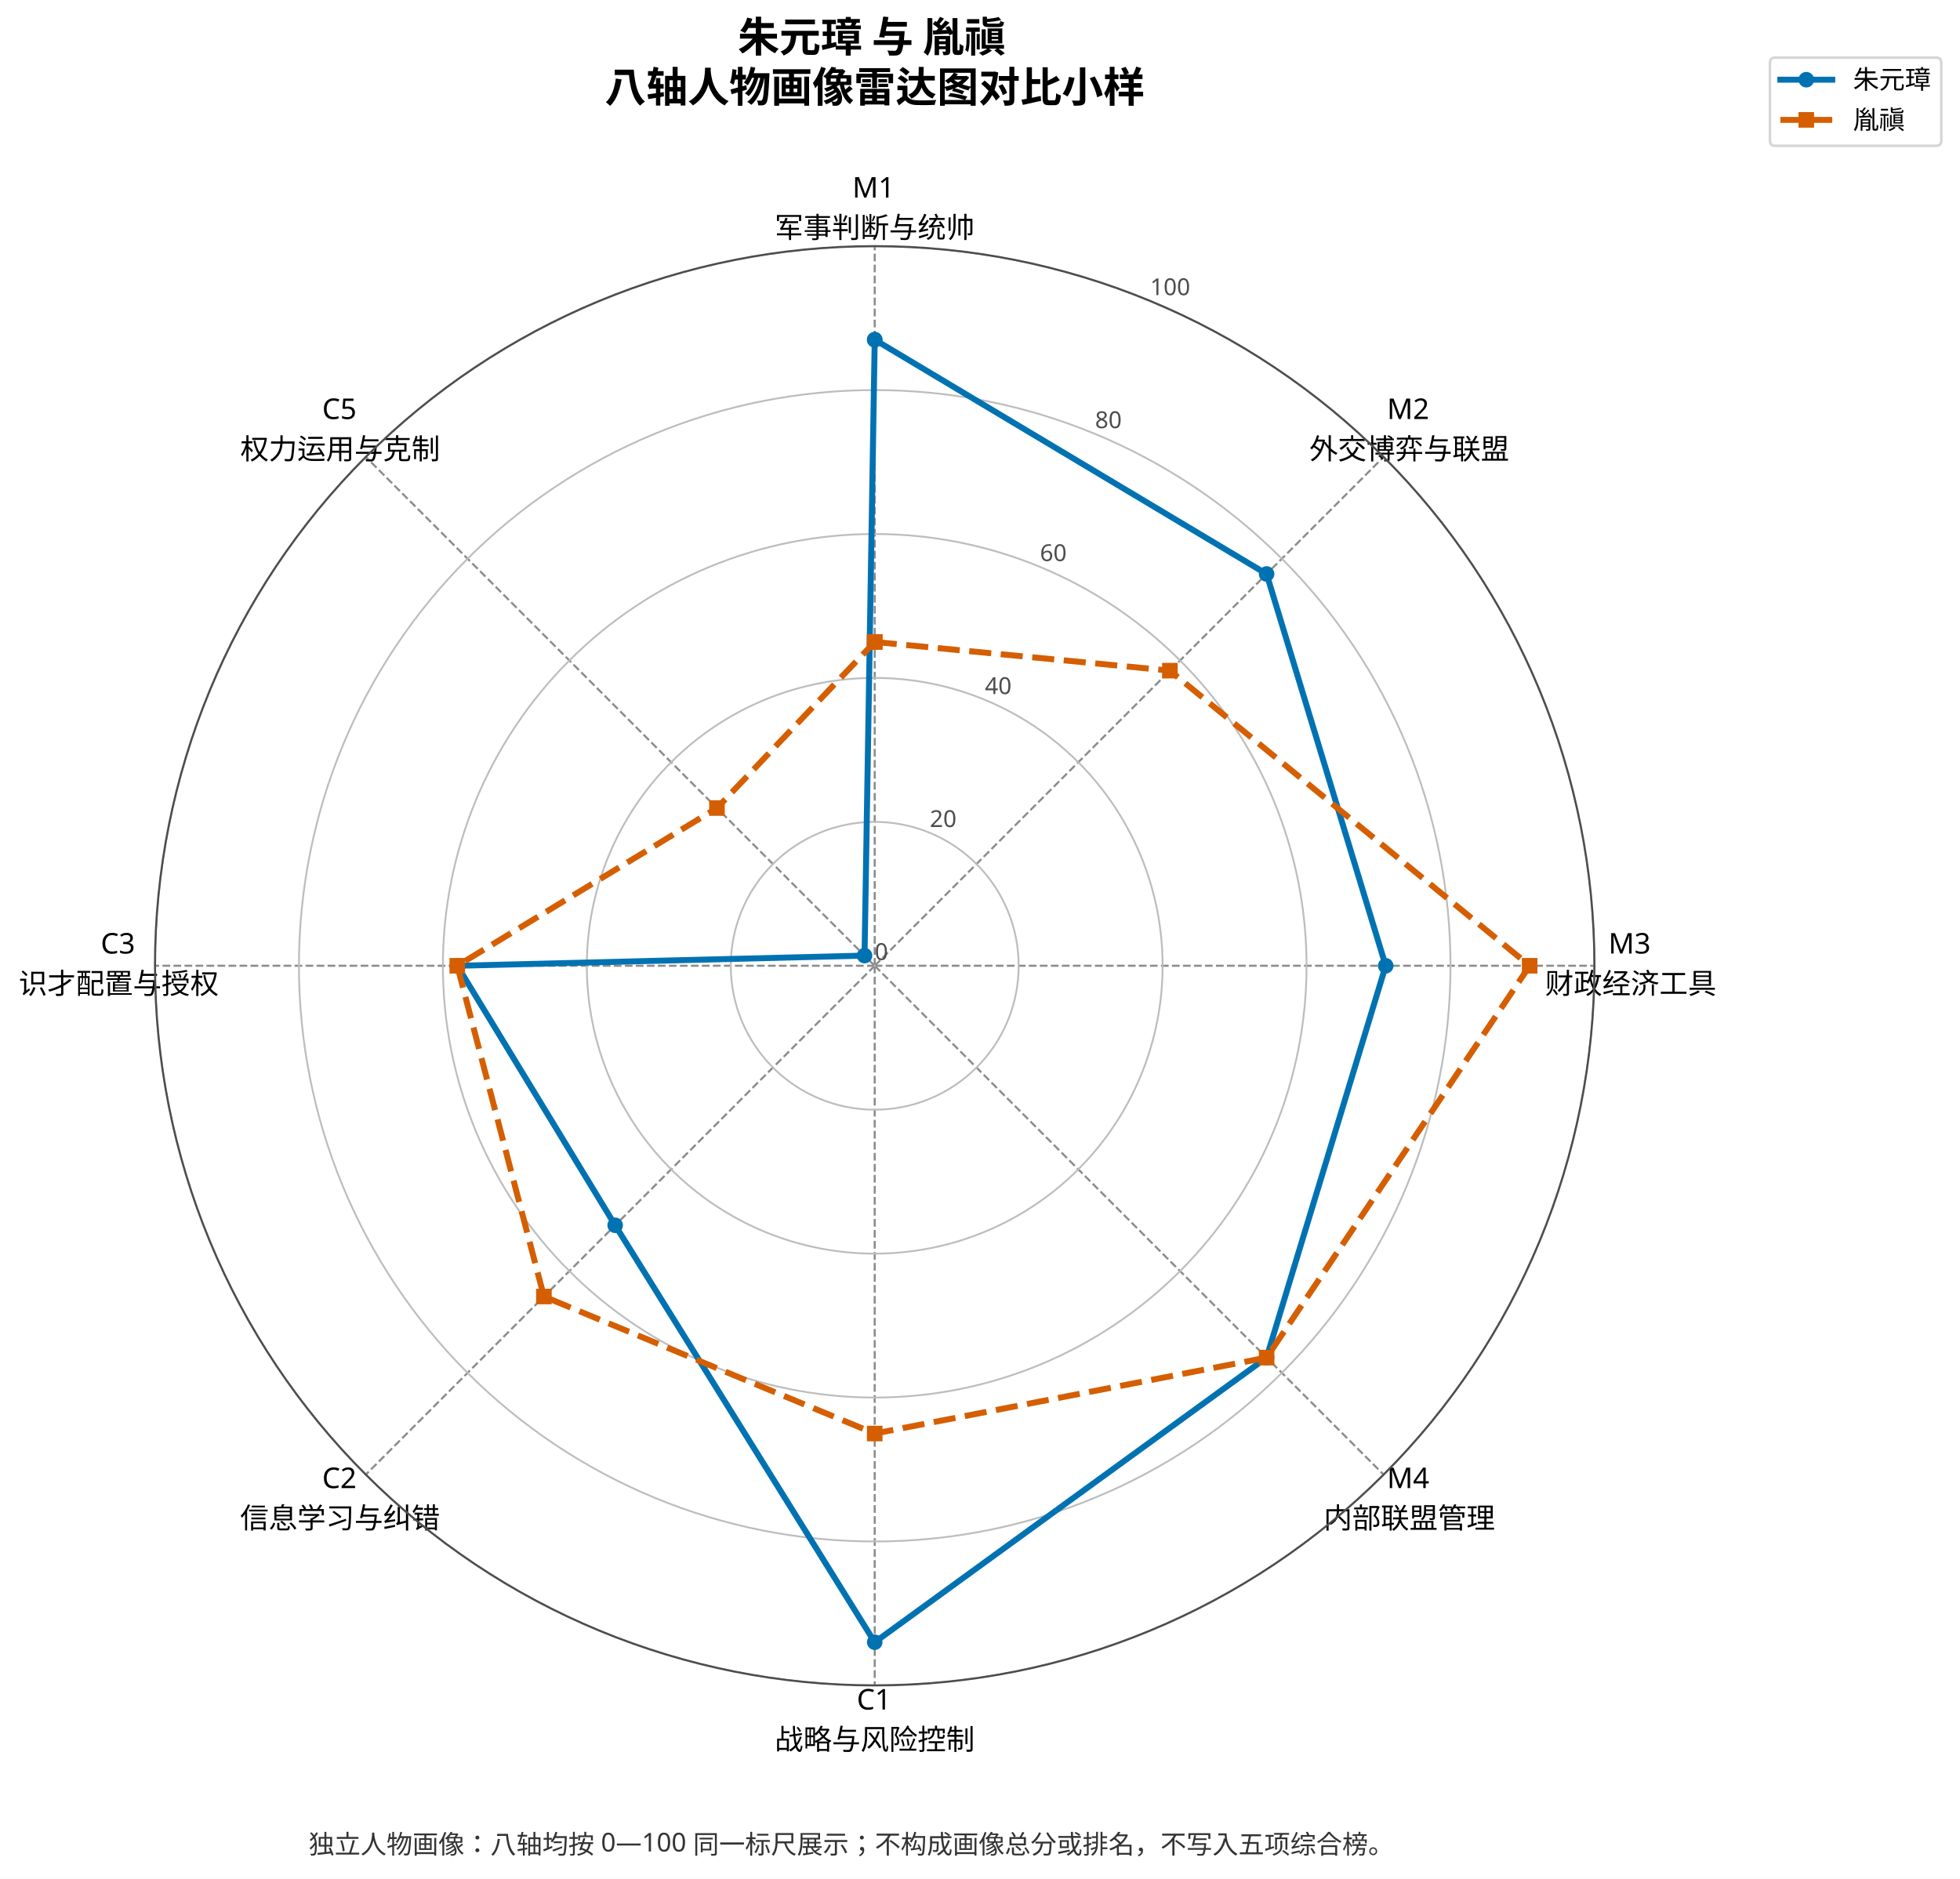
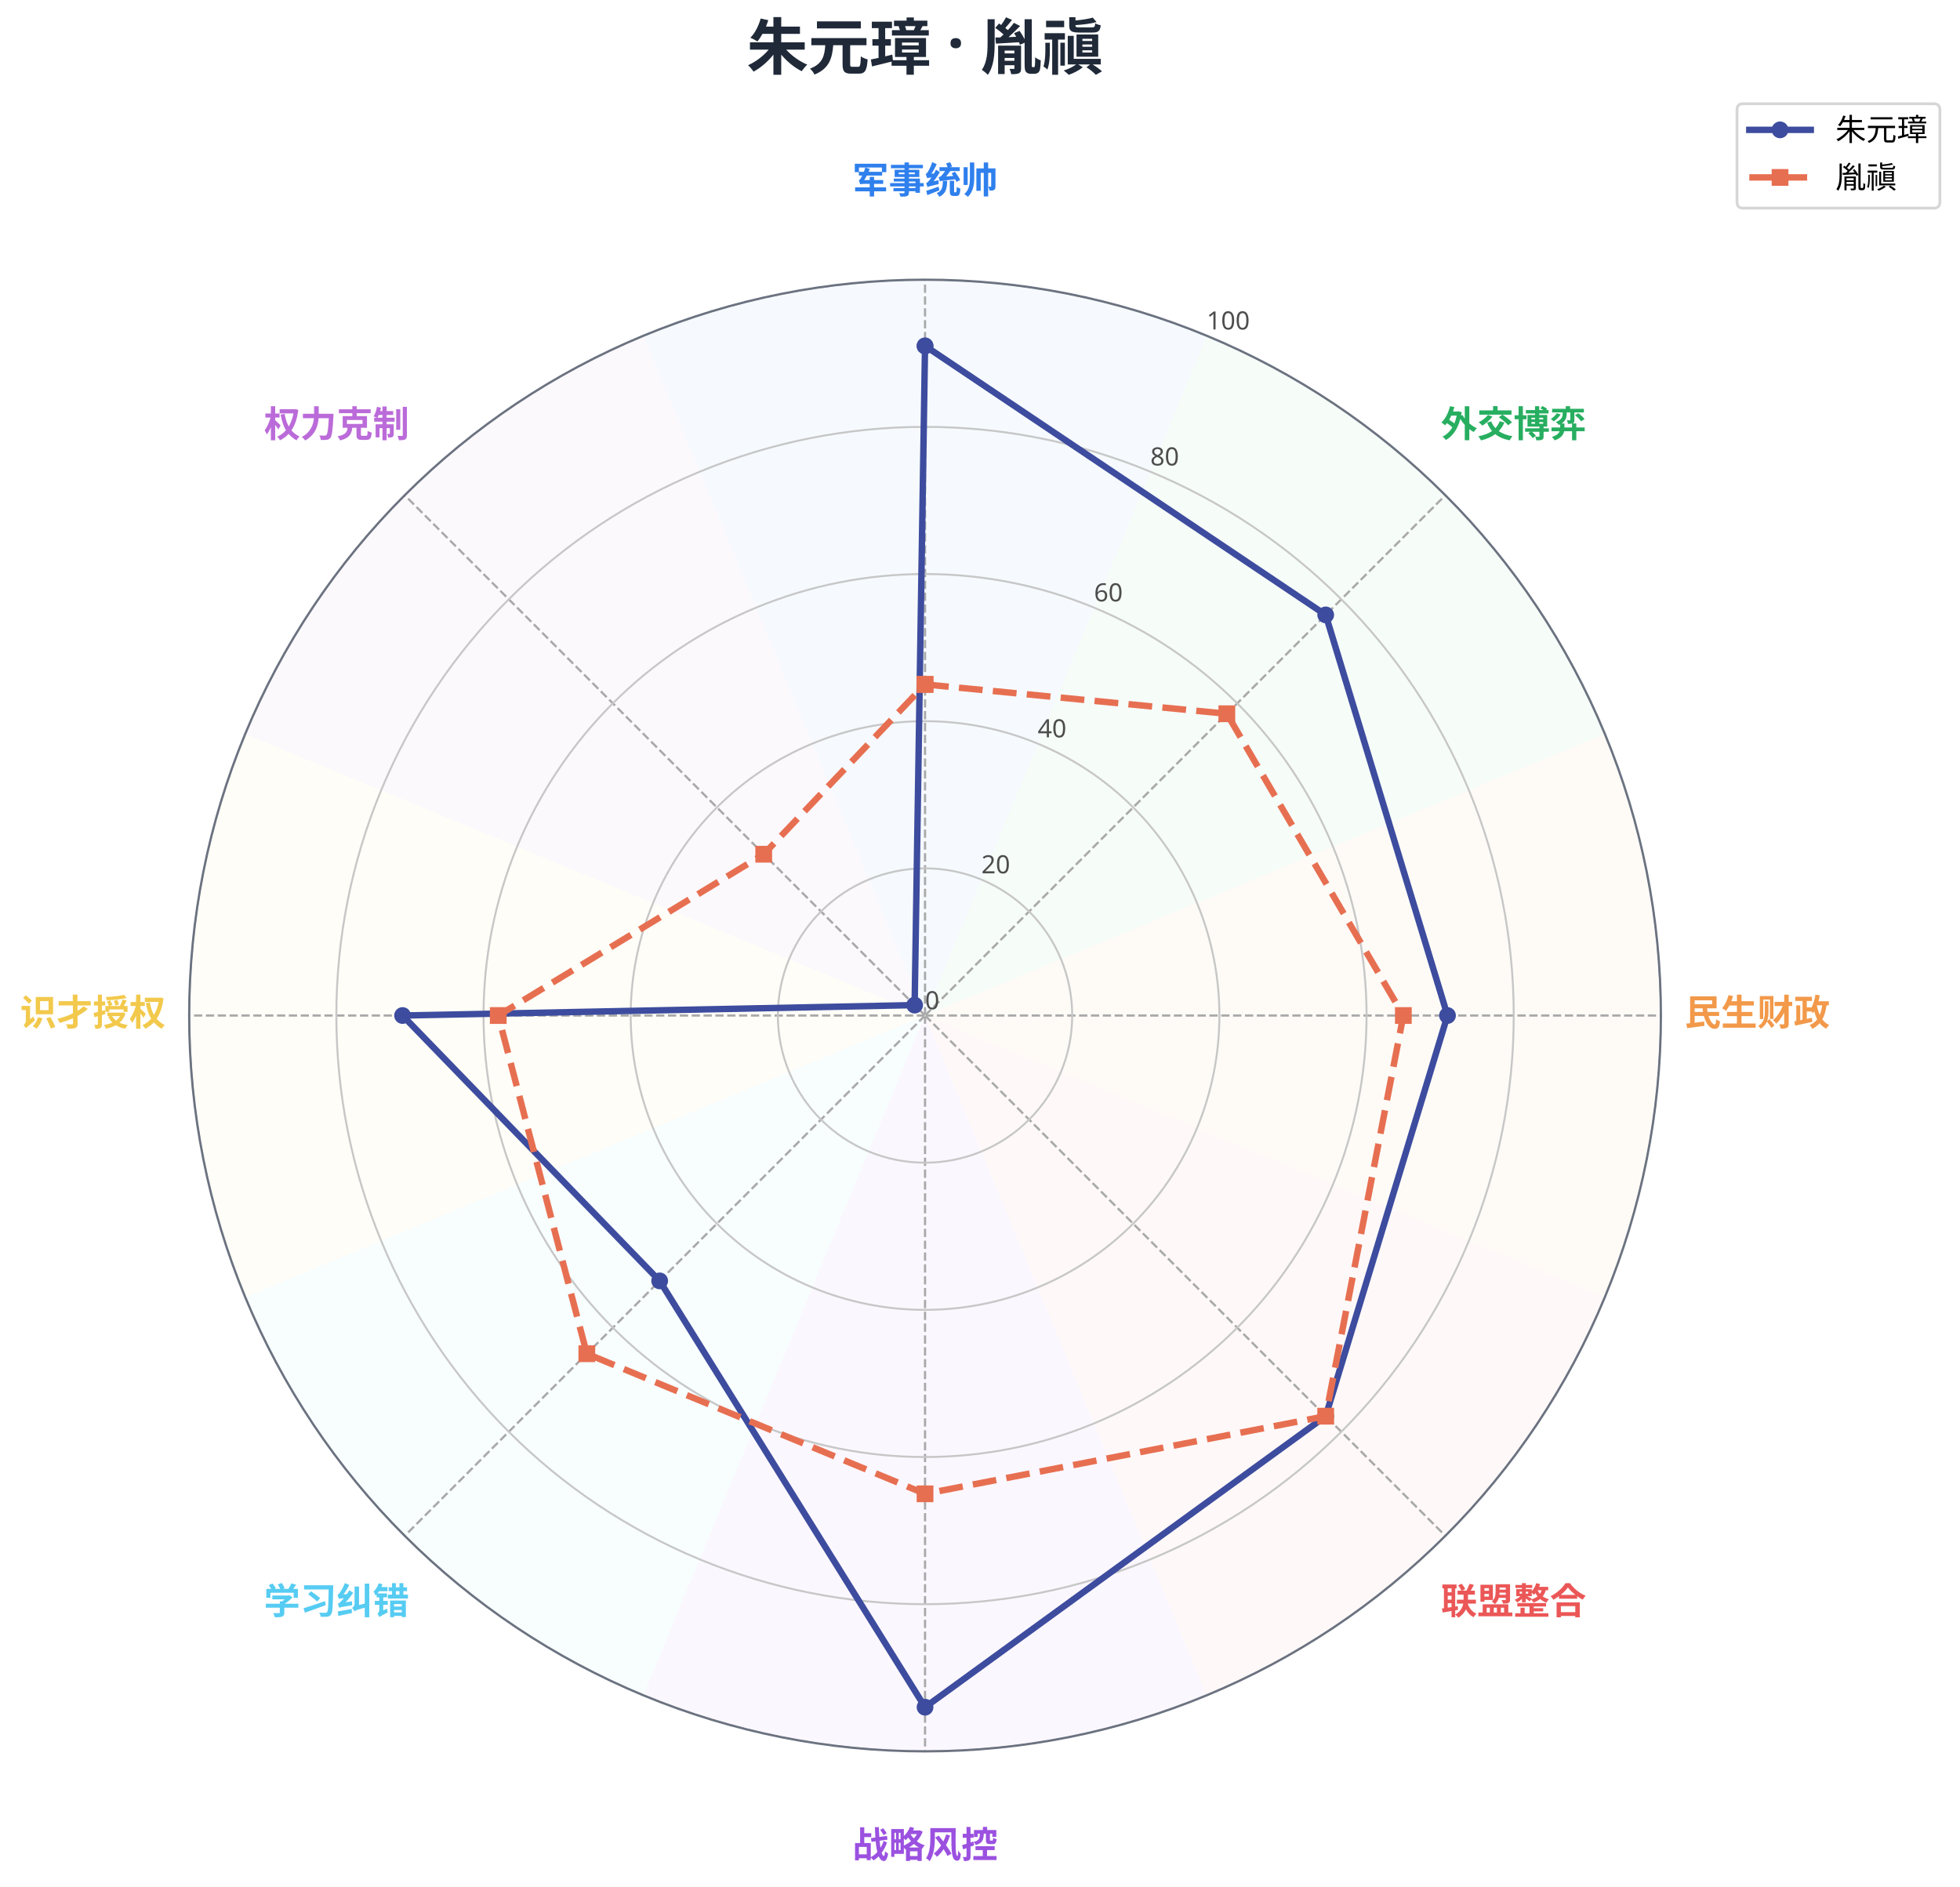
- <svg xmlns="http://www.w3.org/2000/svg" xmlns:xlink="http://www.w3.org/1999/xlink" width="754.9pt" height="723.708pt" viewBox="0 0 754.9 723.708" version="1.1">
+ <svg xmlns="http://www.w3.org/2000/svg" xmlns:xlink="http://www.w3.org/1999/xlink" width="701.416pt" height="675.29pt" viewBox="0 0 701.416 675.29" version="1.1">
  <defs>
    <style type="text/css">*{stroke-linejoin: round; stroke-linecap: butt}</style>
  </defs>
  <g id="figure_1">
    <g id="patch_1">
-       <path d="M 0 723.708  L 754.9 723.708  L 754.9 -0  L 0 -0  z " style="fill: #ffffff" />
+       <path d="M 0 675.29 L 701.416 675.29 L 701.416 -0 L 0 -0 z " style="fill: #ffffff" />
    </g>
    <g id="axes_1">
      <g id="patch_2">
-         <path d="M 614.1 372.022  C 614.1 335.62 606.93 299.572 592.999 265.942  C 579.069 232.311 558.65 201.751 532.91 176.012  C 507.17 150.272 476.611 129.852 442.98 115.922  C 409.349 101.992 373.302 94.822 336.9 94.822  C 300.498 94.822 264.451 101.992 230.82 115.922  C 197.189 129.852 166.63 150.272 140.89 176.012  C 115.15 201.751 94.731 232.311 80.801 265.942  C 66.87 299.572 59.7 335.62 59.7 372.022  C 59.7 408.423 66.87 444.471 80.801 478.101  C 94.731 511.732 115.15 542.292 140.89 568.032  C 166.63 593.771 197.189 614.191 230.82 628.121  C 264.451 642.051 300.498 649.222 336.9 649.222  C 373.302 649.222 409.349 642.051 442.98 628.121  C 476.611 614.191 507.17 593.771 532.91 568.032  C 558.65 542.292 579.069 511.732 592.999 478.101  C 606.93 444.471 614.1 408.423 614.1 372.022  M 336.9 372.022  C 336.9 372.022 336.9 372.022 336.9 372.022  C 336.9 372.022 336.9 372.022 336.9 372.022  C 336.9 372.022 336.9 372.022 336.9 372.022  C 336.9 372.022 336.9 372.022 336.9 372.022  C 336.9 372.022 336.9 372.022 336.9 372.022  C 336.9 372.022 336.9 372.022 336.9 372.022  C 336.9 372.022 336.9 372.022 336.9 372.022  C 336.9 372.022 336.9 372.022 336.9 372.022  C 336.9 372.022 336.9 372.022 336.9 372.022  C 336.9 372.022 336.9 372.022 336.9 372.022  C 336.9 372.022 336.9 372.022 336.9 372.022  C 336.9 372.022 336.9 372.022 336.9 372.022  C 336.9 372.022 336.9 372.022 336.9 372.022  C 336.9 372.022 336.9 372.022 336.9 372.022  C 336.9 372.022 336.9 372.022 336.9 372.022  C 336.9 372.022 336.9 372.022 336.9 372.022  z " style="fill: #ffffff" />
+         <path d="M 594.38 363.438 C 594.38 328.857 587.568 294.611 574.334 262.662 C 561.101 230.713 541.702 201.681 517.25 177.229 C 492.797 152.776 463.765 133.377 431.816 120.144 C 399.867 106.91 365.621 100.098 331.04 100.098 C 296.459 100.098 262.213 106.91 230.264 120.144 C 198.315 133.377 169.283 152.776 144.831 177.229 C 120.378 201.681 100.979 230.713 87.746 262.662 C 74.512 294.611 67.7 328.857 67.7 363.438 C 67.7 398.02 74.512 432.265 87.746 464.214 C 100.979 496.163 120.378 525.195 144.831 549.648 C 169.283 574.1 198.315 593.499 230.264 606.732 C 262.213 619.966 296.459 626.778 331.04 626.778 C 365.621 626.778 399.867 619.966 431.816 606.732 C 463.765 593.499 492.797 574.1 517.25 549.648 C 541.702 525.195 561.101 496.163 574.334 464.214 C 587.568 432.265 594.38 398.02 594.38 363.438 M 331.04 363.438 C 331.04 363.438 331.04 363.438 331.04 363.438 C 331.04 363.438 331.04 363.438 331.04 363.438 C 331.04 363.438 331.04 363.438 331.04 363.438 C 331.04 363.438 331.04 363.438 331.04 363.438 C 331.04 363.438 331.04 363.438 331.04 363.438 C 331.04 363.438 331.04 363.438 331.04 363.438 C 331.04 363.438 331.04 363.438 331.04 363.438 C 331.04 363.438 331.04 363.438 331.04 363.438 C 331.04 363.438 331.04 363.438 331.04 363.438 C 331.04 363.438 331.04 363.438 331.04 363.438 C 331.04 363.438 331.04 363.438 331.04 363.438 C 331.04 363.438 331.04 363.438 331.04 363.438 C 331.04 363.438 331.04 363.438 331.04 363.438 C 331.04 363.438 331.04 363.438 331.04 363.438 C 331.04 363.438 331.04 363.438 331.04 363.438 C 331.04 363.438 331.04 363.438 331.04 363.438 z " style="fill: #ffffff" />
+       </g>
+       <g id="patch_3">
+         <path d="M 331.04 363.438 C 331.04 363.438 331.04 363.438 331.04 363.438 C 331.04 363.438 331.04 363.438 331.04 363.438 L 431.816 120.144 C 399.867 106.91 365.621 100.098 331.04 100.098 C 296.459 100.098 262.213 106.91 230.264 120.144 z " clip-path="url(#p4aad4f08de)" style="fill: #2f80ed; opacity: 0.045" />
+       </g>
+       <g id="patch_4">
+         <path d="M 331.04 363.438 C 331.04 363.438 331.04 363.438 331.04 363.438 C 331.04 363.438 331.04 363.438 331.04 363.438 L 574.334 262.662 C 561.101 230.713 541.702 201.681 517.25 177.229 C 492.797 152.776 463.765 133.377 431.816 120.144 z " clip-path="url(#p4aad4f08de)" style="fill: #27ae60; opacity: 0.045" />
+       </g>
+       <g id="patch_5">
+         <path d="M 331.04 363.438 C 331.04 363.438 331.04 363.438 331.04 363.438 C 331.04 363.438 331.04 363.438 331.04 363.438 L 574.334 464.214 C 587.568 432.265 594.38 398.02 594.38 363.438 C 594.38 328.857 587.568 294.611 574.334 262.662 z " clip-path="url(#p4aad4f08de)" style="fill: #f2994a; opacity: 0.045" />
+       </g>
+       <g id="patch_6">
+         <path d="M 331.04 363.438 C 331.04 363.438 331.04 363.438 331.04 363.438 C 331.04 363.438 331.04 363.438 331.04 363.438 L 431.816 606.732 C 463.765 593.499 492.797 574.1 517.25 549.648 C 541.702 525.195 561.101 496.163 574.334 464.214 z " clip-path="url(#p4aad4f08de)" style="fill: #eb5757; opacity: 0.045" />
+       </g>
+       <g id="patch_7">
+         <path d="M 331.04 363.438 C 331.04 363.438 331.04 363.438 331.04 363.438 C 331.04 363.438 331.04 363.438 331.04 363.438 L 230.264 606.732 C 262.213 619.966 296.459 626.778 331.04 626.778 C 365.621 626.778 399.867 619.966 431.816 606.732 z " clip-path="url(#p4aad4f08de)" style="fill: #9b51e0; opacity: 0.045" />
+       </g>
+       <g id="patch_8">
+         <path d="M 331.04 363.438 C 331.04 363.438 331.04 363.438 331.04 363.438 C 331.04 363.438 331.04 363.438 331.04 363.438 L 87.746 464.214 C 100.979 496.163 120.378 525.195 144.831 549.648 C 169.283 574.1 198.315 593.499 230.264 606.732 z " clip-path="url(#p4aad4f08de)" style="fill: #56ccf2; opacity: 0.045" />
+       </g>
+       <g id="patch_9">
+         <path d="M 331.04 363.438 C 331.04 363.438 331.04 363.438 331.04 363.438 C 331.04 363.438 331.04 363.438 331.04 363.438 L 87.746 262.662 C 74.512 294.611 67.7 328.857 67.7 363.438 C 67.7 398.02 74.512 432.265 87.746 464.214 z " clip-path="url(#p4aad4f08de)" style="fill: #f2c94c; opacity: 0.045" />
+       </g>
+       <g id="patch_10">
+         <path d="M 331.04 363.438 C 331.04 363.438 331.04 363.438 331.04 363.438 C 331.04 363.438 331.04 363.438 331.04 363.438 L 230.264 120.144 C 198.315 133.377 169.283 152.776 144.831 177.229 C 120.378 201.681 100.979 230.713 87.746 262.662 z " clip-path="url(#p4aad4f08de)" style="fill: #bb6bd9; opacity: 0.045" />
      </g>
      <g id="matplotlib.axis_1">
        <g id="xtick_1">
          <g id="line2d_1">
-             <path d="M 336.9 372.022  L 336.9 94.822  " clip-path="url(#pa48d2303e3)" style="fill: none; stroke-dasharray: 2.96,1.28; stroke-dashoffset: 0; stroke: #8c8c8c; stroke-width: 0.8" />
+             <path d="M 331.04 363.438 L 331.04 100.098 " clip-path="url(#p4aad4f08de)" style="fill: none; stroke-dasharray: 2.96,1.28; stroke-dashoffset: 0; stroke: #a9a9a9; stroke-width: 0.8" />
          </g>
          <g id="text_1">
-             <text style="font-size: 11px; font-family: 'Microsoft YaHei'" transform="translate(328.3011 76.10863)">M1</text>
-             <text style="font-size: 11px; font-family: 'Microsoft YaHei'" transform="translate(298.4 91.59319)">军事判断与统帅</text>
+             <text style="font-weight: 600; font-size: 13px; font-family: 'Microsoft YaHei'; text-anchor: middle; fill: #2f80ed" x="331.04" y="69.178" transform="rotate(-0 331.04 69.17812)">军事统帅</text>
          </g>
        </g>
        <g id="xtick_2">
          <g id="line2d_2">
-             <path d="M 336.9 372.022  L 532.91 176.012  " clip-path="url(#pa48d2303e3)" style="fill: none; stroke-dasharray: 2.96,1.28; stroke-dashoffset: 0; stroke: #8c8c8c; stroke-width: 0.8" />
+             <path d="M 331.04 363.438 L 517.25 177.229 " clip-path="url(#p4aad4f08de)" style="fill: none; stroke-dasharray: 2.96,1.28; stroke-dashoffset: 0; stroke: #a9a9a9; stroke-width: 0.8" />
          </g>
          <g id="text_2">
-             <text style="font-size: 11px; font-family: 'Microsoft YaHei'" transform="translate(534.2106 161.3991)">M2</text>
-             <text style="font-size: 11px; font-family: 'Microsoft YaHei'" transform="translate(504.3095 176.8837)">外交博弈与联盟</text>
+             <text style="font-weight: 600; font-size: 13px; font-family: 'Microsoft YaHei'; text-anchor: middle; fill: #27ae60" x="541.645" y="156.413" transform="rotate(-0 541.6447 156.4134)">外交博弈</text>
          </g>
        </g>
        <g id="xtick_3">
          <g id="line2d_3">
-             <path d="M 336.9 372.022  L 614.1 372.022  " clip-path="url(#pa48d2303e3)" style="fill: none; stroke-dasharray: 2.96,1.28; stroke-dashoffset: 0; stroke: #8c8c8c; stroke-width: 0.8" />
+             <path d="M 331.04 363.438 L 594.38 363.438 " clip-path="url(#p4aad4f08de)" style="fill: none; stroke-dasharray: 2.96,1.28; stroke-dashoffset: 0; stroke: #a9a9a9; stroke-width: 0.8" />
          </g>
          <g id="text_3">
-             <text style="font-size: 11px; font-family: 'Microsoft YaHei'" transform="translate(619.5011 367.3086)">M3</text>
-             <text style="font-size: 11px; font-family: 'Microsoft YaHei'" transform="translate(595.1 382.7932)">财政经济工具</text>
+             <text style="font-weight: 600; font-size: 13px; font-family: 'Microsoft YaHei'; text-anchor: middle; fill: #f2994a" x="628.88" y="367.018" transform="rotate(-0 628.88 367.0181)">民生财政</text>
          </g>
        </g>
        <g id="xtick_4">
          <g id="line2d_4">
-             <path d="M 336.9 372.022  L 532.91 568.032  " clip-path="url(#pa48d2303e3)" style="fill: none; stroke-dasharray: 2.96,1.28; stroke-dashoffset: 0; stroke: #8c8c8c; stroke-width: 0.8" />
+             <path d="M 331.04 363.438 L 517.25 549.648 " clip-path="url(#p4aad4f08de)" style="fill: none; stroke-dasharray: 2.96,1.28; stroke-dashoffset: 0; stroke: #a9a9a9; stroke-width: 0.8" />
          </g>
          <g id="text_4">
-             <text style="font-size: 11px; font-family: 'Microsoft YaHei'" transform="translate(534.2106 573.2181)">M4</text>
-             <text style="font-size: 11px; font-family: 'Microsoft YaHei'" transform="translate(509.8095 588.7027)">内部联盟管理</text>
+             <text style="font-weight: 600; font-size: 13px; font-family: 'Microsoft YaHei'; text-anchor: middle; fill: #eb5757" x="541.645" y="577.623" transform="rotate(-0 541.6447 577.6228)">联盟整合</text>
          </g>
        </g>
        <g id="xtick_5">
          <g id="line2d_5">
-             <path d="M 336.9 372.022  L 336.9 649.222  " clip-path="url(#pa48d2303e3)" style="fill: none; stroke-dasharray: 2.96,1.28; stroke-dashoffset: 0; stroke: #8c8c8c; stroke-width: 0.8" />
+             <path d="M 331.04 363.438 L 331.04 626.778 " clip-path="url(#p4aad4f08de)" style="fill: none; stroke-dasharray: 2.96,1.28; stroke-dashoffset: 0; stroke: #a9a9a9; stroke-width: 0.8" />
          </g>
          <g id="text_5">
-             <text style="font-size: 11px; font-family: 'Microsoft YaHei'" transform="translate(329.9958 658.5086)">C1</text>
-             <text style="font-size: 11px; font-family: 'Microsoft YaHei'" transform="translate(298.4 673.9932)">战略与风险控制</text>
+             <text style="font-weight: 600; font-size: 13px; font-family: 'Microsoft YaHei'; text-anchor: middle; fill: #9b51e0" x="331.04" y="664.858" transform="rotate(-0 331.04 664.8581)">战略风控</text>
          </g>
        </g>
        <g id="xtick_6">
          <g id="line2d_6">
-             <path d="M 336.9 372.022  L 140.89 568.032  " clip-path="url(#pa48d2303e3)" style="fill: none; stroke-dasharray: 2.96,1.28; stroke-dashoffset: 0; stroke: #8c8c8c; stroke-width: 0.8" />
+             <path d="M 331.04 363.438 L 144.831 549.648 " clip-path="url(#p4aad4f08de)" style="fill: none; stroke-dasharray: 2.96,1.28; stroke-dashoffset: 0; stroke: #a9a9a9; stroke-width: 0.8" />
          </g>
          <g id="text_6">
-             <text style="font-size: 11px; font-family: 'Microsoft YaHei'" transform="translate(124.0863 573.2181)">C2</text>
-             <text style="font-size: 11px; font-family: 'Microsoft YaHei'" transform="translate(92.4905 588.7027)">信息学习与纠错</text>
+             <text style="font-weight: 600; font-size: 13px; font-family: 'Microsoft YaHei'; text-anchor: middle; fill: #56ccf2" x="120.435" y="577.623" transform="rotate(-0 120.4353 577.6228)">学习纠错</text>
          </g>
        </g>
        <g id="xtick_7">
          <g id="line2d_7">
-             <path d="M 336.9 372.022  L 59.7 372.022  " clip-path="url(#pa48d2303e3)" style="fill: none; stroke-dasharray: 2.96,1.28; stroke-dashoffset: 0; stroke: #8c8c8c; stroke-width: 0.8" />
+             <path d="M 331.04 363.438 L 67.7 363.438 " clip-path="url(#p4aad4f08de)" style="fill: none; stroke-dasharray: 2.96,1.28; stroke-dashoffset: 0; stroke: #a9a9a9; stroke-width: 0.8" />
          </g>
          <g id="text_7">
-             <text style="font-size: 11px; font-family: 'Microsoft YaHei'" transform="translate(38.79578 367.3086)">C3</text>
-             <text style="font-size: 11px; font-family: 'Microsoft YaHei'" transform="translate(7.2 382.7932)">识才配置与授权</text>
+             <text style="font-weight: 600; font-size: 13px; font-family: 'Microsoft YaHei'; text-anchor: middle; fill: #f2c94c" x="33.2" y="367.018" transform="rotate(-0 33.2 367.0181)">识才授权</text>
          </g>
        </g>
        <g id="xtick_8">
          <g id="line2d_8">
-             <path d="M 336.9 372.022  L 140.89 176.012  " clip-path="url(#pa48d2303e3)" style="fill: none; stroke-dasharray: 2.96,1.28; stroke-dashoffset: 0; stroke: #8c8c8c; stroke-width: 0.8" />
+             <path d="M 331.04 363.438 L 144.831 177.229 " clip-path="url(#p4aad4f08de)" style="fill: none; stroke-dasharray: 2.96,1.28; stroke-dashoffset: 0; stroke: #a9a9a9; stroke-width: 0.8" />
          </g>
          <g id="text_8">
-             <text style="font-size: 11px; font-family: 'Microsoft YaHei'" transform="translate(124.0863 161.3991)">C5</text>
-             <text style="font-size: 11px; font-family: 'Microsoft YaHei'" transform="translate(92.4905 176.8837)">权力运用与克制</text>
+             <text style="font-weight: 600; font-size: 13px; font-family: 'Microsoft YaHei'; text-anchor: middle; fill: #bb6bd9" x="120.435" y="156.413" transform="rotate(-0 120.4353 156.4134)">权力克制</text>
          </g>
        </g>
      </g>
      <g id="matplotlib.axis_2">
        <g id="ytick_1">
          <g id="line2d_9">
-             <path d="M 336.9 372.022  C 336.9 372.022 336.9 372.022 336.9 372.022  C 336.9 372.022 336.9 372.022 336.9 372.022  C 336.9 372.022 336.9 372.022 336.9 372.022  C 336.9 372.022 336.9 372.022 336.9 372.022  C 336.9 372.022 336.9 372.022 336.9 372.022  C 336.9 372.022 336.9 372.022 336.9 372.022  C 336.9 372.022 336.9 372.022 336.9 372.022  C 336.9 372.022 336.9 372.022 336.9 372.022  C 336.9 372.022 336.9 372.022 336.9 372.022  C 336.9 372.022 336.9 372.022 336.9 372.022  C 336.9 372.022 336.9 372.022 336.9 372.022  C 336.9 372.022 336.9 372.022 336.9 372.022  C 336.9 372.022 336.9 372.022 336.9 372.022  C 336.9 372.022 336.9 372.022 336.9 372.022  C 336.9 372.022 336.9 372.022 336.9 372.022  C 336.9 372.022 336.9 372.022 336.9 372.022  " clip-path="url(#pa48d2303e3)" style="fill: none; stroke: #bdbdbd; stroke-width: 0.7; stroke-linecap: square" />
+             <path d="M 331.04 363.438 C 331.04 363.438 331.04 363.438 331.04 363.438 C 331.04 363.438 331.04 363.438 331.04 363.438 C 331.04 363.438 331.04 363.438 331.04 363.438 C 331.04 363.438 331.04 363.438 331.04 363.438 C 331.04 363.438 331.04 363.438 331.04 363.438 C 331.04 363.438 331.04 363.438 331.04 363.438 C 331.04 363.438 331.04 363.438 331.04 363.438 C 331.04 363.438 331.04 363.438 331.04 363.438 C 331.04 363.438 331.04 363.438 331.04 363.438 C 331.04 363.438 331.04 363.438 331.04 363.438 C 331.04 363.438 331.04 363.438 331.04 363.438 C 331.04 363.438 331.04 363.438 331.04 363.438 C 331.04 363.438 331.04 363.438 331.04 363.438 C 331.04 363.438 331.04 363.438 331.04 363.438 C 331.04 363.438 331.04 363.438 331.04 363.438 C 331.04 363.438 331.04 363.438 331.04 363.438 " clip-path="url(#p4aad4f08de)" style="fill: none; stroke: #c7c7c7; stroke-width: 0.7; stroke-linecap: square" />
          </g>
          <g id="text_9">
-             <text style="font-size: 9px; font-family: 'Microsoft YaHei'; text-anchor: start; fill: #4d4d4d" x="336.9" y="369.784" transform="rotate(-0 336.9 369.7843)">0</text>
+             <text style="font-size: 9px; font-family: 'Microsoft YaHei'; text-anchor: start; fill: #4d4d4d" x="331.04" y="361.201" transform="rotate(-0 331.04 361.2007)">0</text>
          </g>
        </g>
        <g id="ytick_2">
          <g id="line2d_10">
-             <path d="M 336.9 316.582  C 344.18 316.582 351.39 318.016 358.116 320.802  C 364.842 323.588 370.954 327.672 376.102 332.82  C 381.25 337.968 385.334 344.08 388.12 350.806  C 390.906 357.532 392.34 364.741 392.34 372.022  C 392.34 379.302 390.906 386.511 388.12 393.238  C 385.334 399.964 381.25 406.076 376.102 411.224  C 370.954 416.372 364.842 420.455 358.116 423.241  C 351.39 426.028 344.18 427.462 336.9 427.462  C 329.62 427.462 322.41 426.028 315.684 423.241  C 308.958 420.455 302.846 416.372 297.698 411.224  C 292.55 406.076 288.466 399.964 285.68 393.238  C 282.894 386.511 281.46 379.302 281.46 372.022  C 281.46 364.741 282.894 357.532 285.68 350.806  C 288.466 344.08 292.55 337.968 297.698 332.82  C 302.846 327.672 308.958 323.588 315.684 320.802  C 322.41 318.016 329.62 316.582 336.9 316.582  " clip-path="url(#pa48d2303e3)" style="fill: none; stroke: #bdbdbd; stroke-width: 0.7; stroke-linecap: square" />
+             <path d="M 331.04 310.77 C 337.956 310.77 344.805 312.132 351.195 314.779 C 357.585 317.426 363.391 321.306 368.282 326.196 C 373.172 331.087 377.052 336.893 379.699 343.283 C 382.346 349.673 383.708 356.522 383.708 363.438 C 383.708 370.354 382.346 377.203 379.699 383.593 C 377.052 389.983 373.172 395.789 368.282 400.68 C 363.391 405.571 357.585 409.45 351.195 412.097 C 344.805 414.744 337.956 416.106 331.04 416.106 C 324.124 416.106 317.275 414.744 310.885 412.097 C 304.495 409.45 298.689 405.571 293.798 400.68 C 288.908 395.789 285.028 389.983 282.381 383.593 C 279.734 377.203 278.372 370.354 278.372 363.438 C 278.372 356.522 279.734 349.673 282.381 343.283 C 285.028 336.893 288.908 331.087 293.798 326.196 C 298.689 321.306 304.495 317.426 310.885 314.779 C 317.275 312.132 324.124 310.77 331.04 310.77 " clip-path="url(#p4aad4f08de)" style="fill: none; stroke: #c7c7c7; stroke-width: 0.7; stroke-linecap: square" />
          </g>
          <g id="text_10">
-             <text style="font-size: 9px; font-family: 'Microsoft YaHei'; text-anchor: start; fill: #4d4d4d" x="358.116" y="318.564" transform="rotate(-0 358.116 318.5644)">20</text>
+             <text style="font-size: 9px; font-family: 'Microsoft YaHei'; text-anchor: start; fill: #4d4d4d" x="351.195" y="312.542" transform="rotate(-0 351.1952 312.5418)">20</text>
          </g>
        </g>
        <g id="ytick_3">
          <g id="line2d_11">
-             <path d="M 336.9 261.142  C 351.461 261.142 365.88 264.01 379.332 269.582  C 392.784 275.154 405.008 283.322 415.304 293.618  C 425.6 303.914 433.768 316.137 439.34 329.59  C 444.912 343.042 447.78 357.461 447.78 372.022  C 447.78 386.582 444.912 401.001 439.34 414.454  C 433.768 427.906 425.6 440.13 415.304 450.426  C 405.008 460.722 392.784 468.889 379.332 474.461  C 365.88 480.033 351.461 482.902 336.9 482.902  C 322.339 482.902 307.92 480.033 294.468 474.461  C 281.016 468.889 268.792 460.722 258.496 450.426  C 248.2 440.13 240.032 427.906 234.46 414.454  C 228.888 401.001 226.02 386.582 226.02 372.022  C 226.02 357.461 228.888 343.042 234.46 329.59  C 240.032 316.137 248.2 303.914 258.496 293.618  C 268.792 283.322 281.016 275.154 294.468 269.582  C 307.92 264.01 322.339 261.142 336.9 261.142  " clip-path="url(#pa48d2303e3)" style="fill: none; stroke: #bdbdbd; stroke-width: 0.7; stroke-linecap: square" />
+             <path d="M 331.04 258.102 C 344.873 258.102 358.571 260.827 371.35 266.12 C 384.13 271.414 395.743 279.173 405.524 288.954 C 415.305 298.735 423.064 310.348 428.358 323.128 C 433.651 335.907 436.376 349.605 436.376 363.438 C 436.376 377.271 433.651 390.969 428.358 403.748 C 423.064 416.528 415.305 428.141 405.524 437.922 C 395.743 447.703 384.13 455.462 371.35 460.756 C 358.571 466.049 344.873 468.774 331.04 468.774 C 317.207 468.774 303.509 466.049 290.73 460.756 C 277.95 455.462 266.337 447.703 256.556 437.922 C 246.775 428.141 239.016 416.528 233.722 403.748 C 228.429 390.969 225.704 377.271 225.704 363.438 C 225.704 349.605 228.429 335.907 233.722 323.128 C 239.016 310.348 246.775 298.735 256.556 288.954 C 266.337 279.173 277.95 271.414 290.73 266.12 C 303.509 260.827 317.207 258.102 331.04 258.102 " clip-path="url(#p4aad4f08de)" style="fill: none; stroke: #c7c7c7; stroke-width: 0.7; stroke-linecap: square" />
          </g>
          <g id="text_11">
-             <text style="font-size: 9px; font-family: 'Microsoft YaHei'; text-anchor: start; fill: #4d4d4d" x="379.332" y="267.345" transform="rotate(-0 379.3319 267.3445)">40</text>
+             <text style="font-size: 9px; font-family: 'Microsoft YaHei'; text-anchor: start; fill: #4d4d4d" x="371.35" y="263.883" transform="rotate(-0 371.3503 263.8829)">40</text>
          </g>
        </g>
        <g id="ytick_4">
          <g id="line2d_12">
-             <path d="M 336.9 205.702  C 358.741 205.702 380.37 210.004 400.548 218.362  C 420.726 226.72 439.062 238.972 454.506 254.416  C 469.95 269.859 482.201 288.195 490.56 308.374  C 498.918 328.552 503.22 350.181 503.22 372.022  C 503.22 393.863 498.918 415.491 490.56 435.67  C 482.201 455.848 469.95 474.184 454.506 489.628  C 439.062 505.071 420.726 517.323 400.548 525.681  C 380.37 534.039 358.741 538.342 336.9 538.342  C 315.059 538.342 293.43 534.039 273.252 525.681  C 253.074 517.323 234.738 505.071 219.294 489.628  C 203.85 474.184 191.599 455.848 183.24 435.67  C 174.882 415.491 170.58 393.863 170.58 372.022  C 170.58 350.181 174.882 328.552 183.24 308.374  C 191.599 288.195 203.85 269.859 219.294 254.416  C 234.738 238.972 253.074 226.72 273.252 218.362  C 293.43 210.004 315.059 205.702 336.9 205.702  " clip-path="url(#pa48d2303e3)" style="fill: none; stroke: #bdbdbd; stroke-width: 0.7; stroke-linecap: square" />
+             <path d="M 331.04 205.434 C 351.789 205.434 372.336 209.521 391.506 217.461 C 410.675 225.402 428.094 237.041 442.766 251.712 C 457.437 266.384 469.076 283.803 477.017 302.973 C 484.957 322.142 489.044 342.689 489.044 363.438 C 489.044 384.187 484.957 404.734 477.017 423.904 C 469.076 443.073 457.437 460.492 442.766 475.164 C 428.094 489.835 410.675 501.474 391.506 509.415 C 372.336 517.355 351.789 521.442 331.04 521.442 C 310.291 521.442 289.744 517.355 270.574 509.415 C 251.405 501.474 233.986 489.835 219.314 475.164 C 204.643 460.492 193.004 443.073 185.063 423.904 C 177.123 404.734 173.036 384.187 173.036 363.438 C 173.036 342.689 177.123 322.142 185.063 302.973 C 193.004 283.803 204.643 266.384 219.314 251.712 C 233.986 237.041 251.405 225.402 270.574 217.461 C 289.744 209.521 310.291 205.434 331.04 205.434 " clip-path="url(#p4aad4f08de)" style="fill: none; stroke: #c7c7c7; stroke-width: 0.7; stroke-linecap: square" />
          </g>
          <g id="text_12">
-             <text style="font-size: 9px; font-family: 'Microsoft YaHei'; text-anchor: start; fill: #4d4d4d" x="400.548" y="216.125" transform="rotate(-0 400.5479 216.1246)">60</text>
+             <text style="font-size: 9px; font-family: 'Microsoft YaHei'; text-anchor: start; fill: #4d4d4d" x="391.506" y="215.224" transform="rotate(-0 391.5055 215.224)">60</text>
          </g>
        </g>
        <g id="ytick_5">
          <g id="line2d_13">
-             <path d="M 336.9 150.262  C 366.021 150.262 394.859 155.998 421.764 167.142  C 448.668 178.286 473.116 194.622 493.708 215.214  C 514.3 235.805 530.635 260.253 541.78 287.158  C 552.924 314.062 558.66 342.9 558.66 372.022  C 558.66 401.143 552.924 429.981 541.78 456.885  C 530.635 483.79 514.3 508.238 493.708 528.83  C 473.116 549.421 448.668 565.757 421.764 576.901  C 394.859 588.045 366.021 593.782 336.9 593.782  C 307.779 593.782 278.941 588.045 252.036 576.901  C 225.132 565.757 200.684 549.421 180.092 528.83  C 159.5 508.238 143.165 483.79 132.02 456.885  C 120.876 429.981 115.14 401.143 115.14 372.022  C 115.14 342.9 120.876 314.062 132.02 287.158  C 143.165 260.253 159.5 235.805 180.092 215.214  C 200.684 194.622 225.132 178.286 252.036 167.142  C 278.941 155.998 307.779 150.262 336.9 150.262  " clip-path="url(#pa48d2303e3)" style="fill: none; stroke: #bdbdbd; stroke-width: 0.7; stroke-linecap: square" />
+             <path d="M 331.04 152.766 C 358.705 152.766 386.101 158.215 411.661 168.802 C 437.22 179.39 460.445 194.908 480.008 214.47 C 499.57 234.033 515.089 257.258 525.676 282.817 C 536.263 308.377 541.712 335.773 541.712 363.438 C 541.712 391.103 536.263 418.499 525.676 444.059 C 515.089 469.618 499.57 492.843 480.008 512.406 C 460.445 531.968 437.22 547.487 411.661 558.074 C 386.101 568.661 358.705 574.11 331.04 574.11 C 303.375 574.11 275.979 568.661 250.419 558.074 C 224.86 547.487 201.635 531.968 182.072 512.406 C 162.51 492.843 146.991 469.618 136.404 444.059 C 125.817 418.499 120.368 391.103 120.368 363.438 C 120.368 335.773 125.817 308.377 136.404 282.817 C 146.991 257.258 162.51 234.033 182.072 214.47 C 201.635 194.908 224.86 179.39 250.419 168.802 C 275.979 158.215 303.375 152.766 331.04 152.766 " clip-path="url(#p4aad4f08de)" style="fill: none; stroke: #c7c7c7; stroke-width: 0.7; stroke-linecap: square" />
          </g>
          <g id="text_13">
-             <text style="font-size: 9px; font-family: 'Microsoft YaHei'; text-anchor: start; fill: #4d4d4d" x="421.764" y="164.905" transform="rotate(-0 421.7639 164.9047)">80</text>
+             <text style="font-size: 9px; font-family: 'Microsoft YaHei'; text-anchor: start; fill: #4d4d4d" x="411.661" y="166.565" transform="rotate(-0 411.6607 166.5652)">80</text>
          </g>
        </g>
        <g id="ytick_6">
          <g id="line2d_14">
-             <path d="M 336.9 94.822  C 373.302 94.822 409.349 101.992 442.98 115.922  C 476.611 129.852 507.17 150.272 532.91 176.012  C 558.65 201.751 579.069 232.311 592.999 265.942  C 606.93 299.572 614.1 335.62 614.1 372.022  C 614.1 408.423 606.93 444.471 592.999 478.101  C 579.069 511.732 558.65 542.292 532.91 568.032  C 507.17 593.771 476.611 614.191 442.98 628.121  C 409.349 642.051 373.302 649.222 336.9 649.222  C 300.498 649.222 264.451 642.051 230.82 628.121  C 197.189 614.191 166.63 593.771 140.89 568.032  C 115.15 542.292 94.731 511.732 80.801 478.101  C 66.87 444.471 59.7 408.423 59.7 372.022  C 59.7 335.62 66.87 299.572 80.801 265.942  C 94.731 232.311 115.15 201.751 140.89 176.012  C 166.63 150.272 197.189 129.852 230.82 115.922  C 264.451 101.992 300.498 94.822 336.9 94.822  " clip-path="url(#pa48d2303e3)" style="fill: none; stroke: #bdbdbd; stroke-width: 0.7; stroke-linecap: square" />
+             <path d="M 331.04 100.098 C 365.621 100.098 399.867 106.91 431.816 120.144 C 463.765 133.377 492.797 152.776 517.25 177.229 C 541.702 201.681 561.101 230.713 574.334 262.662 C 587.568 294.611 594.38 328.857 594.38 363.438 C 594.38 398.02 587.568 432.265 574.334 464.214 C 561.101 496.163 541.702 525.195 517.25 549.648 C 492.797 574.1 463.765 593.499 431.816 606.732 C 399.867 619.966 365.621 626.778 331.04 626.778 C 296.459 626.778 262.213 619.966 230.264 606.732 C 198.315 593.499 169.283 574.1 144.831 549.648 C 120.378 525.195 100.979 496.163 87.746 464.214 C 74.512 432.265 67.7 398.02 67.7 363.438 C 67.7 328.857 74.512 294.611 87.746 262.662 C 100.979 230.713 120.378 201.681 144.831 177.229 C 169.283 152.776 198.315 133.377 230.264 120.144 C 262.213 106.91 296.459 100.098 331.04 100.098 " clip-path="url(#p4aad4f08de)" style="fill: none; stroke: #c7c7c7; stroke-width: 0.7; stroke-linecap: square" />
          </g>
          <g id="text_14">
-             <text style="font-size: 9px; font-family: 'Microsoft YaHei'; text-anchor: start; fill: #4d4d4d" x="442.98" y="113.685" transform="rotate(-0 442.9798 113.6849)">100</text>
+             <text style="font-size: 9px; font-family: 'Microsoft YaHei'; text-anchor: start; fill: #4d4d4d" x="431.816" y="117.906" transform="rotate(-0 431.8159 117.9063)">100</text>
          </g>
        </g>
      </g>
      <g id="line2d_15">
-         <path d="M 336.9 130.858  L 487.828 221.094  L 533.712 372.022  L 487.828 522.949  L 336.9 632.59  L 236.935 471.987  L 176.124 372.022  L 332.98 368.101  L 336.9 130.858  " clip-path="url(#pa48d2303e3)" style="fill: none; stroke: #0072b2; stroke-width: 2.3; stroke-linecap: square" />
+         <path d="M 331.04 123.799 L 474.421 220.057 L 518.011 363.438 L 474.421 506.819 L 331.04 610.978 L 236.073 458.405 L 144.069 363.438 L 327.316 359.714 L 331.04 123.799 " clip-path="url(#p4aad4f08de)" style="fill: none; stroke: #3d4c9e; stroke-width: 2.3; stroke-linecap: square" />
        <defs>
-           <path id="mb48af7bece" d="M 0 2.5  C 0.663 2.5 1.299 2.237 1.768 1.768  C 2.237 1.299 2.5 0.663 2.5 0  C 2.5 -0.663 2.237 -1.299 1.768 -1.768  C 1.299 -2.237 0.663 -2.5 0 -2.5  C -0.663 -2.5 -1.299 -2.237 -1.768 -1.768  C -2.237 -1.299 -2.5 -0.663 -2.5 0  C -2.5 0.663 -2.237 1.299 -1.768 1.768  C -1.299 2.237 -0.663 2.5 0 2.5  z " style="stroke: #0072b2" />
+           <path id="mb7d9a44175" d="M 0 2.5 C 0.663 2.5 1.299 2.237 1.768 1.768 C 2.237 1.299 2.5 0.663 2.5 0 C 2.5 -0.663 2.237 -1.299 1.768 -1.768 C 1.299 -2.237 0.663 -2.5 0 -2.5 C -0.663 -2.5 -1.299 -2.237 -1.768 -1.768 C -2.237 -1.299 -2.5 -0.663 -2.5 0 C -2.5 0.663 -2.237 1.299 -1.768 1.768 C -1.299 2.237 -0.663 2.5 0 2.5 z " style="stroke: #3d4c9e" />
        </defs>
-         <g clip-path="url(#pa48d2303e3)">
-           <use xlink:href="#mb48af7bece" x="336.9" y="130.858" style="fill: #0072b2; stroke: #0072b2" />
-           <use xlink:href="#mb48af7bece" x="487.828" y="221.094" style="fill: #0072b2; stroke: #0072b2" />
-           <use xlink:href="#mb48af7bece" x="533.712" y="372.022" style="fill: #0072b2; stroke: #0072b2" />
-           <use xlink:href="#mb48af7bece" x="487.828" y="522.949" style="fill: #0072b2; stroke: #0072b2" />
-           <use xlink:href="#mb48af7bece" x="336.9" y="632.59" style="fill: #0072b2; stroke: #0072b2" />
-           <use xlink:href="#mb48af7bece" x="236.935" y="471.987" style="fill: #0072b2; stroke: #0072b2" />
-           <use xlink:href="#mb48af7bece" x="176.124" y="372.022" style="fill: #0072b2; stroke: #0072b2" />
-           <use xlink:href="#mb48af7bece" x="332.98" y="368.101" style="fill: #0072b2; stroke: #0072b2" />
-           <use xlink:href="#mb48af7bece" x="336.9" y="130.858" style="fill: #0072b2; stroke: #0072b2" />
+         <g clip-path="url(#p4aad4f08de)">
+           <use xlink:href="#mb7d9a44175" x="331.04" y="123.799" style="fill: #3d4c9e; stroke: #3d4c9e" />
+           <use xlink:href="#mb7d9a44175" x="474.421" y="220.057" style="fill: #3d4c9e; stroke: #3d4c9e" />
+           <use xlink:href="#mb7d9a44175" x="518.011" y="363.438" style="fill: #3d4c9e; stroke: #3d4c9e" />
+           <use xlink:href="#mb7d9a44175" x="474.421" y="506.819" style="fill: #3d4c9e; stroke: #3d4c9e" />
+           <use xlink:href="#mb7d9a44175" x="331.04" y="610.978" style="fill: #3d4c9e; stroke: #3d4c9e" />
+           <use xlink:href="#mb7d9a44175" x="236.073" y="458.405" style="fill: #3d4c9e; stroke: #3d4c9e" />
+           <use xlink:href="#mb7d9a44175" x="144.069" y="363.438" style="fill: #3d4c9e; stroke: #3d4c9e" />
+           <use xlink:href="#mb7d9a44175" x="327.316" y="359.714" style="fill: #3d4c9e; stroke: #3d4c9e" />
+           <use xlink:href="#mb7d9a44175" x="331.04" y="123.799" style="fill: #3d4c9e; stroke: #3d4c9e" />
        </g>
      </g>
      <g id="line2d_16">
-         <path d="M 336.9 247.282  L 450.586 258.336  L 589.152 372.022  L 487.828 522.949  L 336.9 552.202  L 209.494 499.428  L 176.124 372.022  L 276.137 311.259  L 336.9 247.282  " clip-path="url(#pa48d2303e3)" style="fill: none; stroke-dasharray: 8.51,3.68; stroke-dashoffset: 0; stroke: #d55e00; stroke-width: 2.3" />
+         <path d="M 331.04 244.935 L 439.042 255.437 L 502.211 363.438 L 474.421 506.819 L 331.04 534.609 L 210.004 484.474 L 178.303 363.438 L 273.315 305.713 L 331.04 244.935 " clip-path="url(#p4aad4f08de)" style="fill: none; stroke-dasharray: 8.51,3.68; stroke-dashoffset: 0; stroke: #e76f51; stroke-width: 2.3" />
        <defs>
-           <path id="m411ba8d88f" d="M -2.5 2.5  L 2.5 2.5  L 2.5 -2.5  L -2.5 -2.5  z " style="stroke: #d55e00; stroke-linejoin: miter" />
+           <path id="m6e276d94f8" d="M -2.5 2.5 L 2.5 2.5 L 2.5 -2.5 L -2.5 -2.5 z " style="stroke: #e76f51; stroke-linejoin: miter" />
        </defs>
-         <g clip-path="url(#pa48d2303e3)">
-           <use xlink:href="#m411ba8d88f" x="336.9" y="247.282" style="fill: #d55e00; stroke: #d55e00; stroke-linejoin: miter" />
-           <use xlink:href="#m411ba8d88f" x="450.586" y="258.336" style="fill: #d55e00; stroke: #d55e00; stroke-linejoin: miter" />
-           <use xlink:href="#m411ba8d88f" x="589.152" y="372.022" style="fill: #d55e00; stroke: #d55e00; stroke-linejoin: miter" />
-           <use xlink:href="#m411ba8d88f" x="487.828" y="522.949" style="fill: #d55e00; stroke: #d55e00; stroke-linejoin: miter" />
-           <use xlink:href="#m411ba8d88f" x="336.9" y="552.202" style="fill: #d55e00; stroke: #d55e00; stroke-linejoin: miter" />
-           <use xlink:href="#m411ba8d88f" x="209.494" y="499.428" style="fill: #d55e00; stroke: #d55e00; stroke-linejoin: miter" />
-           <use xlink:href="#m411ba8d88f" x="176.124" y="372.022" style="fill: #d55e00; stroke: #d55e00; stroke-linejoin: miter" />
-           <use xlink:href="#m411ba8d88f" x="276.137" y="311.259" style="fill: #d55e00; stroke: #d55e00; stroke-linejoin: miter" />
-           <use xlink:href="#m411ba8d88f" x="336.9" y="247.282" style="fill: #d55e00; stroke: #d55e00; stroke-linejoin: miter" />
-         </g>
-       </g>
-       <g id="patch_3">
-         <path d="M 336.9 94.822  C 300.498 94.822 264.451 101.992 230.82 115.922  C 197.189 129.852 166.63 150.272 140.89 176.012  C 115.15 201.751 94.731 232.311 80.801 265.942  C 66.87 299.572 59.7 335.62 59.7 372.022  C 59.7 408.423 66.87 444.471 80.801 478.101  C 94.731 511.732 115.15 542.292 140.89 568.032  C 166.63 593.771 197.189 614.191 230.82 628.121  C 264.451 642.051 300.498 649.222 336.9 649.222  C 373.302 649.222 409.349 642.051 442.98 628.121  C 476.611 614.191 507.17 593.771 532.91 568.032  C 558.65 542.292 579.069 511.732 592.999 478.101  C 606.93 444.471 614.1 408.423 614.1 372.022  C 614.1 335.62 606.93 299.572 592.999 265.942  C 579.069 232.311 558.65 201.751 532.91 176.012  C 507.17 150.272 476.611 129.852 442.98 115.922  C 409.349 101.992 373.302 94.822 336.9 94.822  " style="fill: none; stroke: #4d4d4d; stroke-width: 0.8; stroke-linejoin: miter; stroke-linecap: square" />
+         <g clip-path="url(#p4aad4f08de)">
+           <use xlink:href="#m6e276d94f8" x="331.04" y="244.935" style="fill: #e76f51; stroke: #e76f51; stroke-linejoin: miter" />
+           <use xlink:href="#m6e276d94f8" x="439.042" y="255.437" style="fill: #e76f51; stroke: #e76f51; stroke-linejoin: miter" />
+           <use xlink:href="#m6e276d94f8" x="502.211" y="363.438" style="fill: #e76f51; stroke: #e76f51; stroke-linejoin: miter" />
+           <use xlink:href="#m6e276d94f8" x="474.421" y="506.819" style="fill: #e76f51; stroke: #e76f51; stroke-linejoin: miter" />
+           <use xlink:href="#m6e276d94f8" x="331.04" y="534.609" style="fill: #e76f51; stroke: #e76f51; stroke-linejoin: miter" />
+           <use xlink:href="#m6e276d94f8" x="210.004" y="484.474" style="fill: #e76f51; stroke: #e76f51; stroke-linejoin: miter" />
+           <use xlink:href="#m6e276d94f8" x="178.303" y="363.438" style="fill: #e76f51; stroke: #e76f51; stroke-linejoin: miter" />
+           <use xlink:href="#m6e276d94f8" x="273.315" y="305.713" style="fill: #e76f51; stroke: #e76f51; stroke-linejoin: miter" />
+           <use xlink:href="#m6e276d94f8" x="331.04" y="244.935" style="fill: #e76f51; stroke: #e76f51; stroke-linejoin: miter" />
+         </g>
+       </g>
+       <g id="patch_11">
+         <path d="M 331.04 100.098 C 296.459 100.098 262.213 106.91 230.264 120.144 C 198.315 133.377 169.283 152.776 144.831 177.229 C 120.378 201.681 100.979 230.713 87.746 262.662 C 74.512 294.611 67.7 328.857 67.7 363.438 C 67.7 398.02 74.512 432.265 87.746 464.214 C 100.979 496.163 120.378 525.195 144.831 549.648 C 169.283 574.1 198.315 593.499 230.264 606.732 C 262.213 619.966 296.459 626.778 331.04 626.778 C 365.621 626.778 399.867 619.966 431.816 606.732 C 463.765 593.499 492.797 574.1 517.25 549.648 C 541.702 525.195 561.101 496.163 574.334 464.214 C 587.568 432.265 594.38 398.02 594.38 363.438 C 594.38 328.857 587.568 294.611 574.334 262.662 C 561.101 230.713 541.702 201.681 517.25 177.229 C 492.797 152.776 463.765 133.377 431.816 120.144 C 399.867 106.91 365.621 100.098 331.04 100.098 " style="fill: none; stroke: #6b7280; stroke-width: 0.8; stroke-linejoin: miter; stroke-linecap: square" />
      </g>
      <g id="text_15">
-         <text style="font-weight: 700; font-size: 16px; font-family: 'Microsoft YaHei'" transform="translate(284.135 19.99)">朱元璋 与 胤禛</text>
-         <text style="font-weight: 700; font-size: 16px; font-family: 'Microsoft YaHei'" transform="translate(232.9 39.3155)">八轴人物画像雷达图对比小样</text>
+         <text style="font-weight: 700; font-size: 22px; font-family: 'Microsoft YaHei'; text-anchor: middle; fill: #202938" x="331.04" y="24.786" transform="rotate(-0 331.04 24.78625)">朱元璋 · 胤禛</text>
      </g>
      <g id="legend_1">
-         <g id="patch_4">
-           <path d="M 683.7 56.165  L 745.7 56.165  Q 747.7 56.165 747.7 54.165  L 747.7 24.206  Q 747.7 22.206 745.7 22.206  L 683.7 22.206  Q 681.7 22.206 681.7 24.206  L 681.7 54.165  Q 681.7 56.165 683.7 56.165  z " style="fill: #ffffff; opacity: 0.8; stroke: #cccccc; stroke-linejoin: miter" />
+         <g id="patch_12">
+           <path d="M 623.816 74.485 L 692.016 74.485 Q 694.216 74.485 694.216 72.285 L 694.216 39.33 Q 694.216 37.13 692.016 37.13 L 623.816 37.13 Q 621.616 37.13 621.616 39.33 L 621.616 72.285 Q 621.616 74.485 623.816 74.485 z " style="fill: #ffffff; opacity: 0.8; stroke: #cccccc; stroke-linejoin: miter" />
        </g>
        <g id="line2d_17">
-           <path d="M 685.7 30.699  L 695.7 30.699  L 705.7 30.699  " style="fill: none; stroke: #0072b2; stroke-width: 2.3; stroke-linecap: square" />
+           <path d="M 626.016 46.473 L 637.016 46.473 L 648.016 46.473 " style="fill: none; stroke: #3d4c9e; stroke-width: 2.3; stroke-linecap: square" />
          <g>
-             <use xlink:href="#mb48af7bece" x="695.7" y="30.699" style="fill: #0072b2; stroke: #0072b2" />
+             <use xlink:href="#mb7d9a44175" x="637.016" y="46.473" style="fill: #3d4c9e; stroke: #3d4c9e" />
          </g>
        </g>
        <g id="text_16">
-           <text style="font-size: 10px; font-family: 'Microsoft YaHei'; text-anchor: start" x="713.7" y="34.199" transform="rotate(-0 713.7 34.19936)">朱元璋</text>
+           <text style="font-size: 11px; font-family: 'Microsoft YaHei'; text-anchor: start" x="656.816" y="50.323" transform="rotate(-0 656.816 50.32277)">朱元璋</text>
        </g>
        <g id="line2d_18">
-           <path d="M 685.7 46.179  L 695.7 46.179  L 705.7 46.179  " style="fill: none; stroke-dasharray: 8.51,3.68; stroke-dashoffset: 0; stroke: #d55e00; stroke-width: 2.3" />
+           <path d="M 626.016 63.5 L 637.016 63.5 L 648.016 63.5 " style="fill: none; stroke-dasharray: 8.51,3.68; stroke-dashoffset: 0; stroke: #e76f51; stroke-width: 2.3" />
          <g>
-             <use xlink:href="#m411ba8d88f" x="695.7" y="46.179" style="fill: #d55e00; stroke: #d55e00; stroke-linejoin: miter" />
+             <use xlink:href="#m6e276d94f8" x="637.016" y="63.5" style="fill: #e76f51; stroke: #e76f51; stroke-linejoin: miter" />
          </g>
        </g>
        <g id="text_17">
-           <text style="font-size: 10px; font-family: 'Microsoft YaHei'; text-anchor: start" x="713.7" y="49.679" transform="rotate(-0 713.7 49.67905)">胤禛</text>
-         </g>
-       </g>
-     </g>
-     <g id="text_18">
-       <text style="font-size: 10px; font-family: 'Microsoft YaHei'; text-anchor: middle; fill: #333333" x="327.9" y="714.022" transform="rotate(-0 327.9 714.0216)">独立人物画像：八轴均按 0—100 同一标尺展示；不构成画像总分或排名，不写入五项综合榜。</text>
+           <text style="font-size: 11px; font-family: 'Microsoft YaHei'; text-anchor: start" x="656.816" y="67.35" transform="rotate(-0 656.816 67.35043)">胤禛</text>
+         </g>
+       </g>
    </g>
  </g>
  <defs>
-     <clipPath id="pa48d2303e3">
-       <path d="M 614.1 372.022  C 614.1 335.62 606.93 299.572 592.999 265.942  C 579.069 232.311 558.65 201.751 532.91 176.012  C 507.17 150.272 476.611 129.852 442.98 115.922  C 409.349 101.992 373.302 94.822 336.9 94.822  C 300.498 94.822 264.451 101.992 230.82 115.922  C 197.189 129.852 166.63 150.272 140.89 176.012  C 115.15 201.751 94.731 232.311 80.801 265.942  C 66.87 299.572 59.7 335.62 59.7 372.022  C 59.7 408.423 66.87 444.471 80.801 478.101  C 94.731 511.732 115.15 542.292 140.89 568.032  C 166.63 593.771 197.189 614.191 230.82 628.121  C 264.451 642.051 300.498 649.222 336.9 649.222  C 373.302 649.222 409.349 642.051 442.98 628.121  C 476.611 614.191 507.17 593.771 532.91 568.032  C 558.65 542.292 579.069 511.732 592.999 478.101  C 606.93 444.471 614.1 408.423 614.1 372.022  M 336.9 372.022  C 336.9 372.022 336.9 372.022 336.9 372.022  C 336.9 372.022 336.9 372.022 336.9 372.022  C 336.9 372.022 336.9 372.022 336.9 372.022  C 336.9 372.022 336.9 372.022 336.9 372.022  C 336.9 372.022 336.9 372.022 336.9 372.022  C 336.9 372.022 336.9 372.022 336.9 372.022  C 336.9 372.022 336.9 372.022 336.9 372.022  C 336.9 372.022 336.9 372.022 336.9 372.022  C 336.9 372.022 336.9 372.022 336.9 372.022  C 336.9 372.022 336.9 372.022 336.9 372.022  C 336.9 372.022 336.9 372.022 336.9 372.022  C 336.9 372.022 336.9 372.022 336.9 372.022  C 336.9 372.022 336.9 372.022 336.9 372.022  C 336.9 372.022 336.9 372.022 336.9 372.022  C 336.9 372.022 336.9 372.022 336.9 372.022  C 336.9 372.022 336.9 372.022 336.9 372.022  z " />
+     <clipPath id="p4aad4f08de">
+       <path d="M 594.38 363.438 C 594.38 328.857 587.568 294.611 574.334 262.662 C 561.101 230.713 541.702 201.681 517.25 177.229 C 492.797 152.776 463.765 133.377 431.816 120.144 C 399.867 106.91 365.621 100.098 331.04 100.098 C 296.459 100.098 262.213 106.91 230.264 120.144 C 198.315 133.377 169.283 152.776 144.831 177.229 C 120.378 201.681 100.979 230.713 87.746 262.662 C 74.512 294.611 67.7 328.857 67.7 363.438 C 67.7 398.02 74.512 432.265 87.746 464.214 C 100.979 496.163 120.378 525.195 144.831 549.648 C 169.283 574.1 198.315 593.499 230.264 606.732 C 262.213 619.966 296.459 626.778 331.04 626.778 C 365.621 626.778 399.867 619.966 431.816 606.732 C 463.765 593.499 492.797 574.1 517.25 549.648 C 541.702 525.195 561.101 496.163 574.334 464.214 C 587.568 432.265 594.38 398.02 594.38 363.438 M 331.04 363.438 C 331.04 363.438 331.04 363.438 331.04 363.438 C 331.04 363.438 331.04 363.438 331.04 363.438 C 331.04 363.438 331.04 363.438 331.04 363.438 C 331.04 363.438 331.04 363.438 331.04 363.438 C 331.04 363.438 331.04 363.438 331.04 363.438 C 331.04 363.438 331.04 363.438 331.04 363.438 C 331.04 363.438 331.04 363.438 331.04 363.438 C 331.04 363.438 331.04 363.438 331.04 363.438 C 331.04 363.438 331.04 363.438 331.04 363.438 C 331.04 363.438 331.04 363.438 331.04 363.438 C 331.04 363.438 331.04 363.438 331.04 363.438 C 331.04 363.438 331.04 363.438 331.04 363.438 C 331.04 363.438 331.04 363.438 331.04 363.438 C 331.04 363.438 331.04 363.438 331.04 363.438 C 331.04 363.438 331.04 363.438 331.04 363.438 C 331.04 363.438 331.04 363.438 331.04 363.438 z " />
    </clipPath>
  </defs>
</svg>
